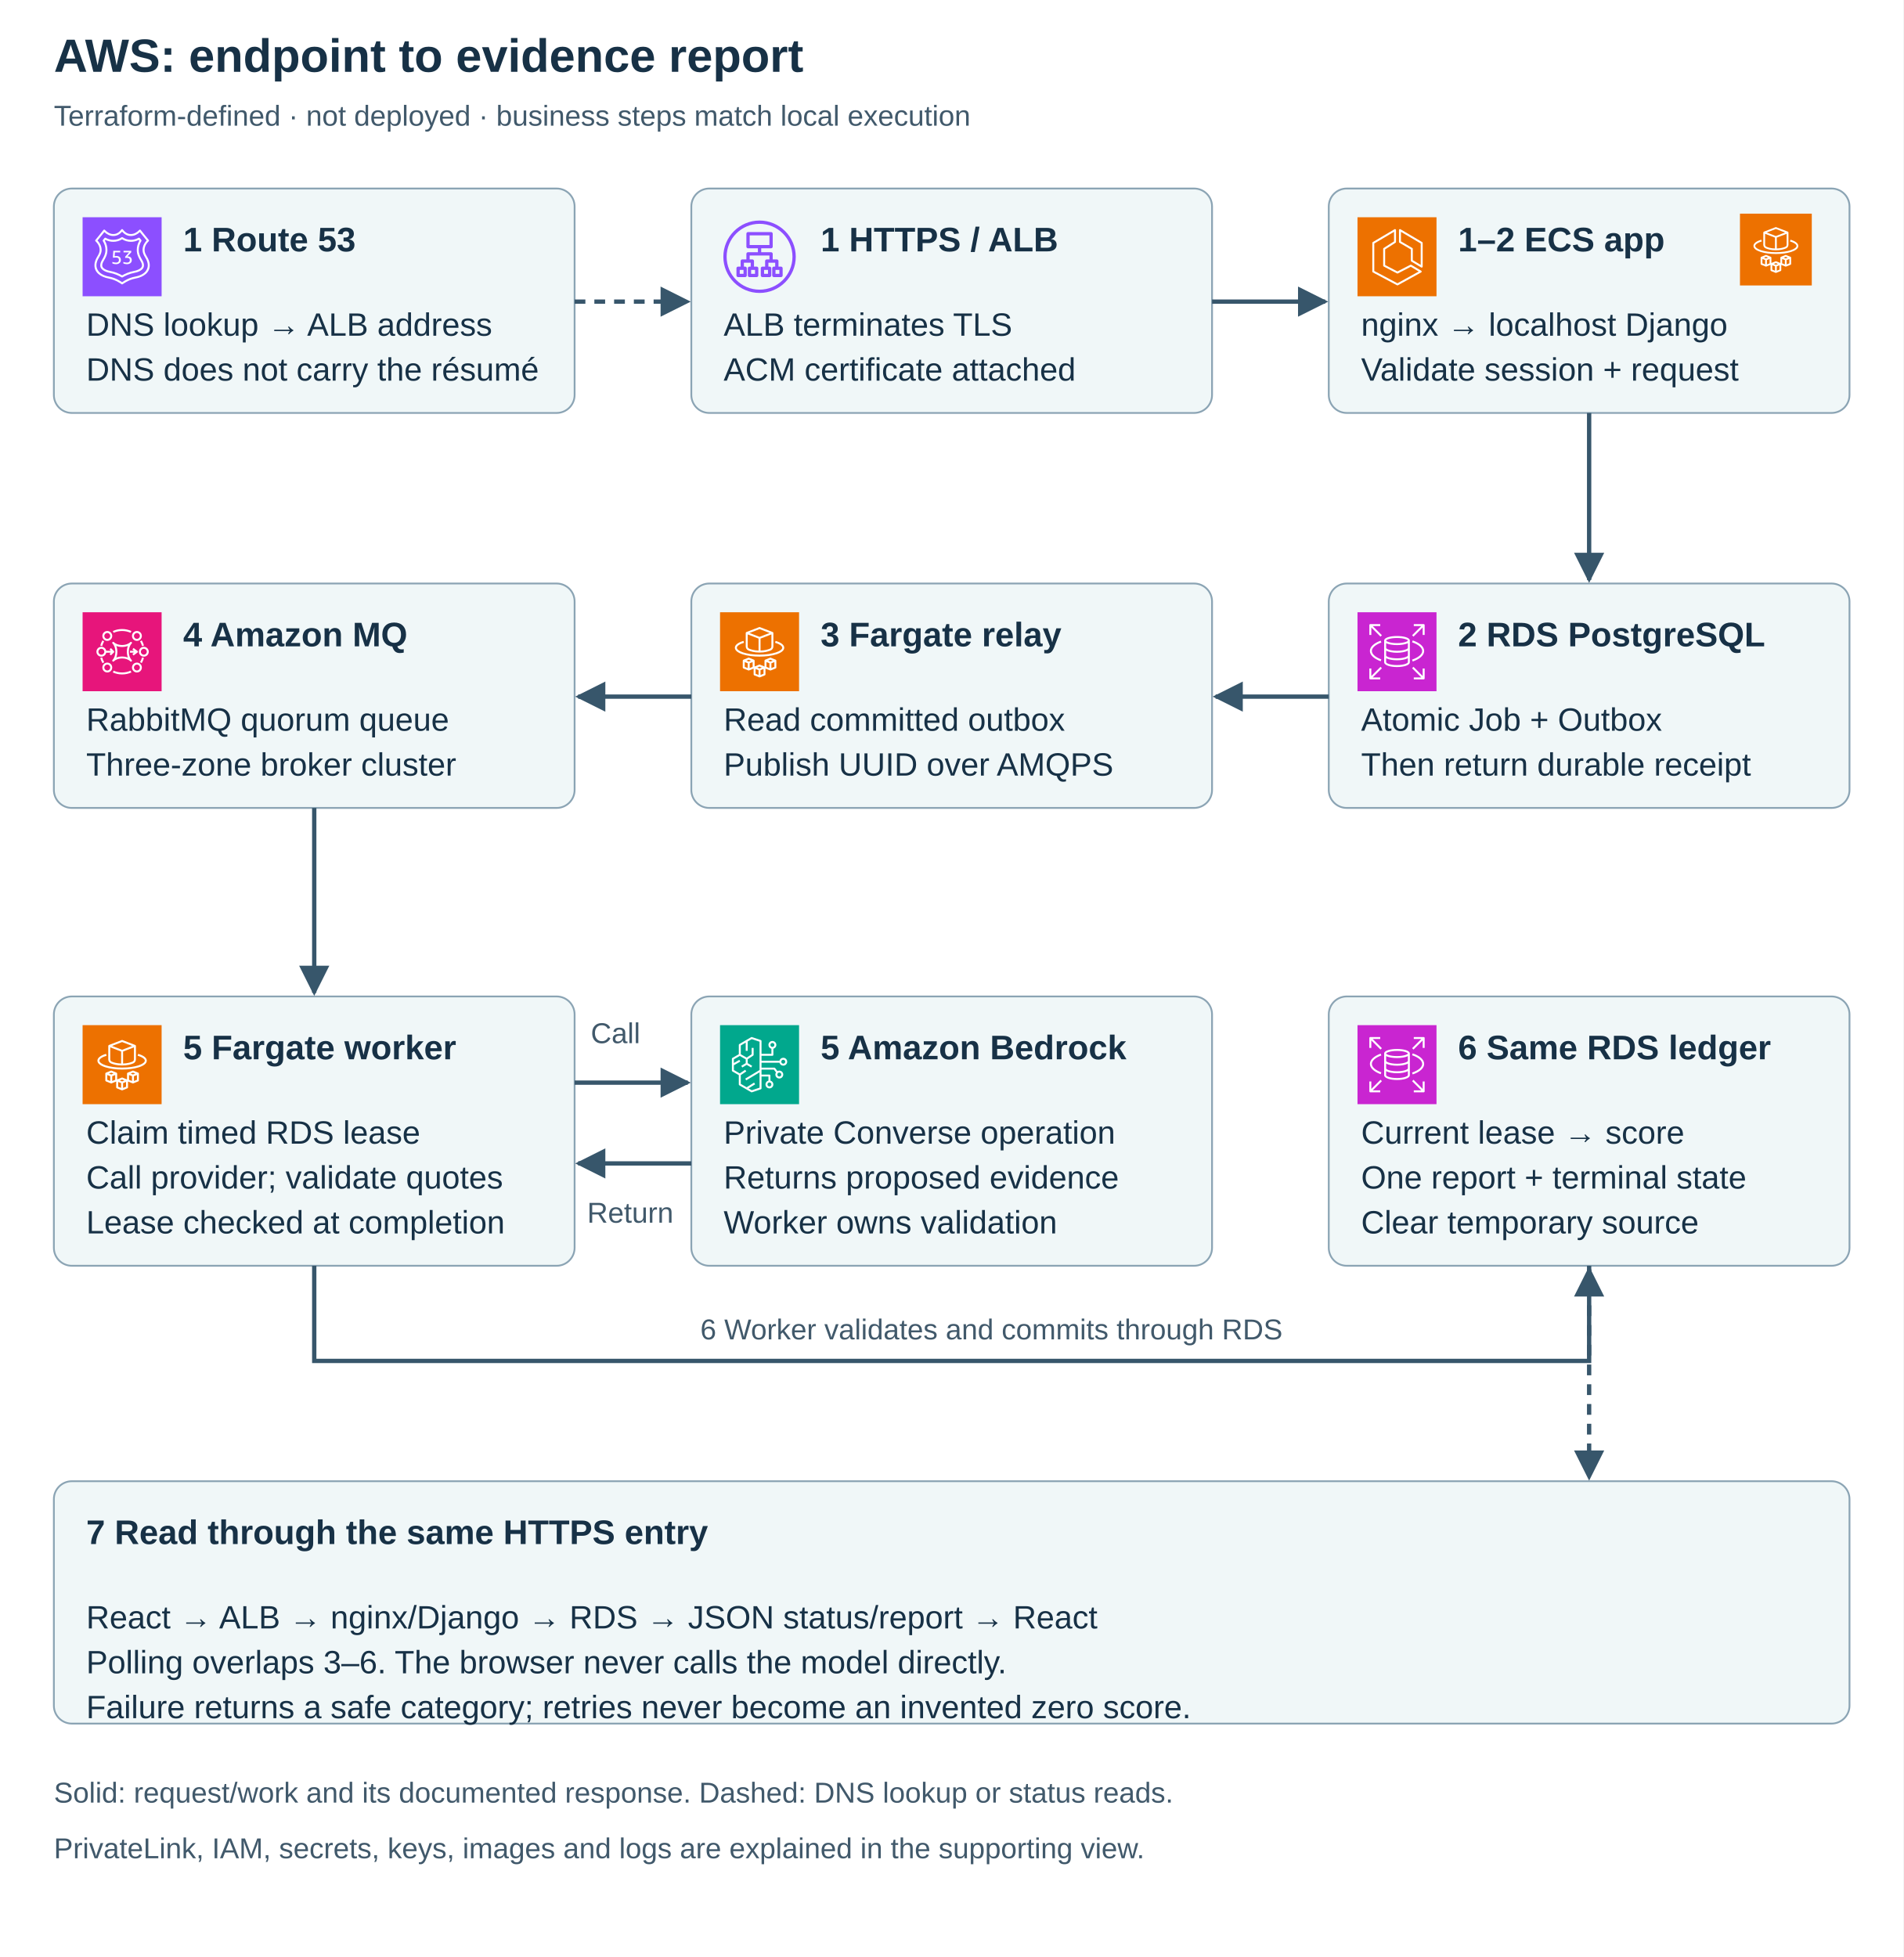
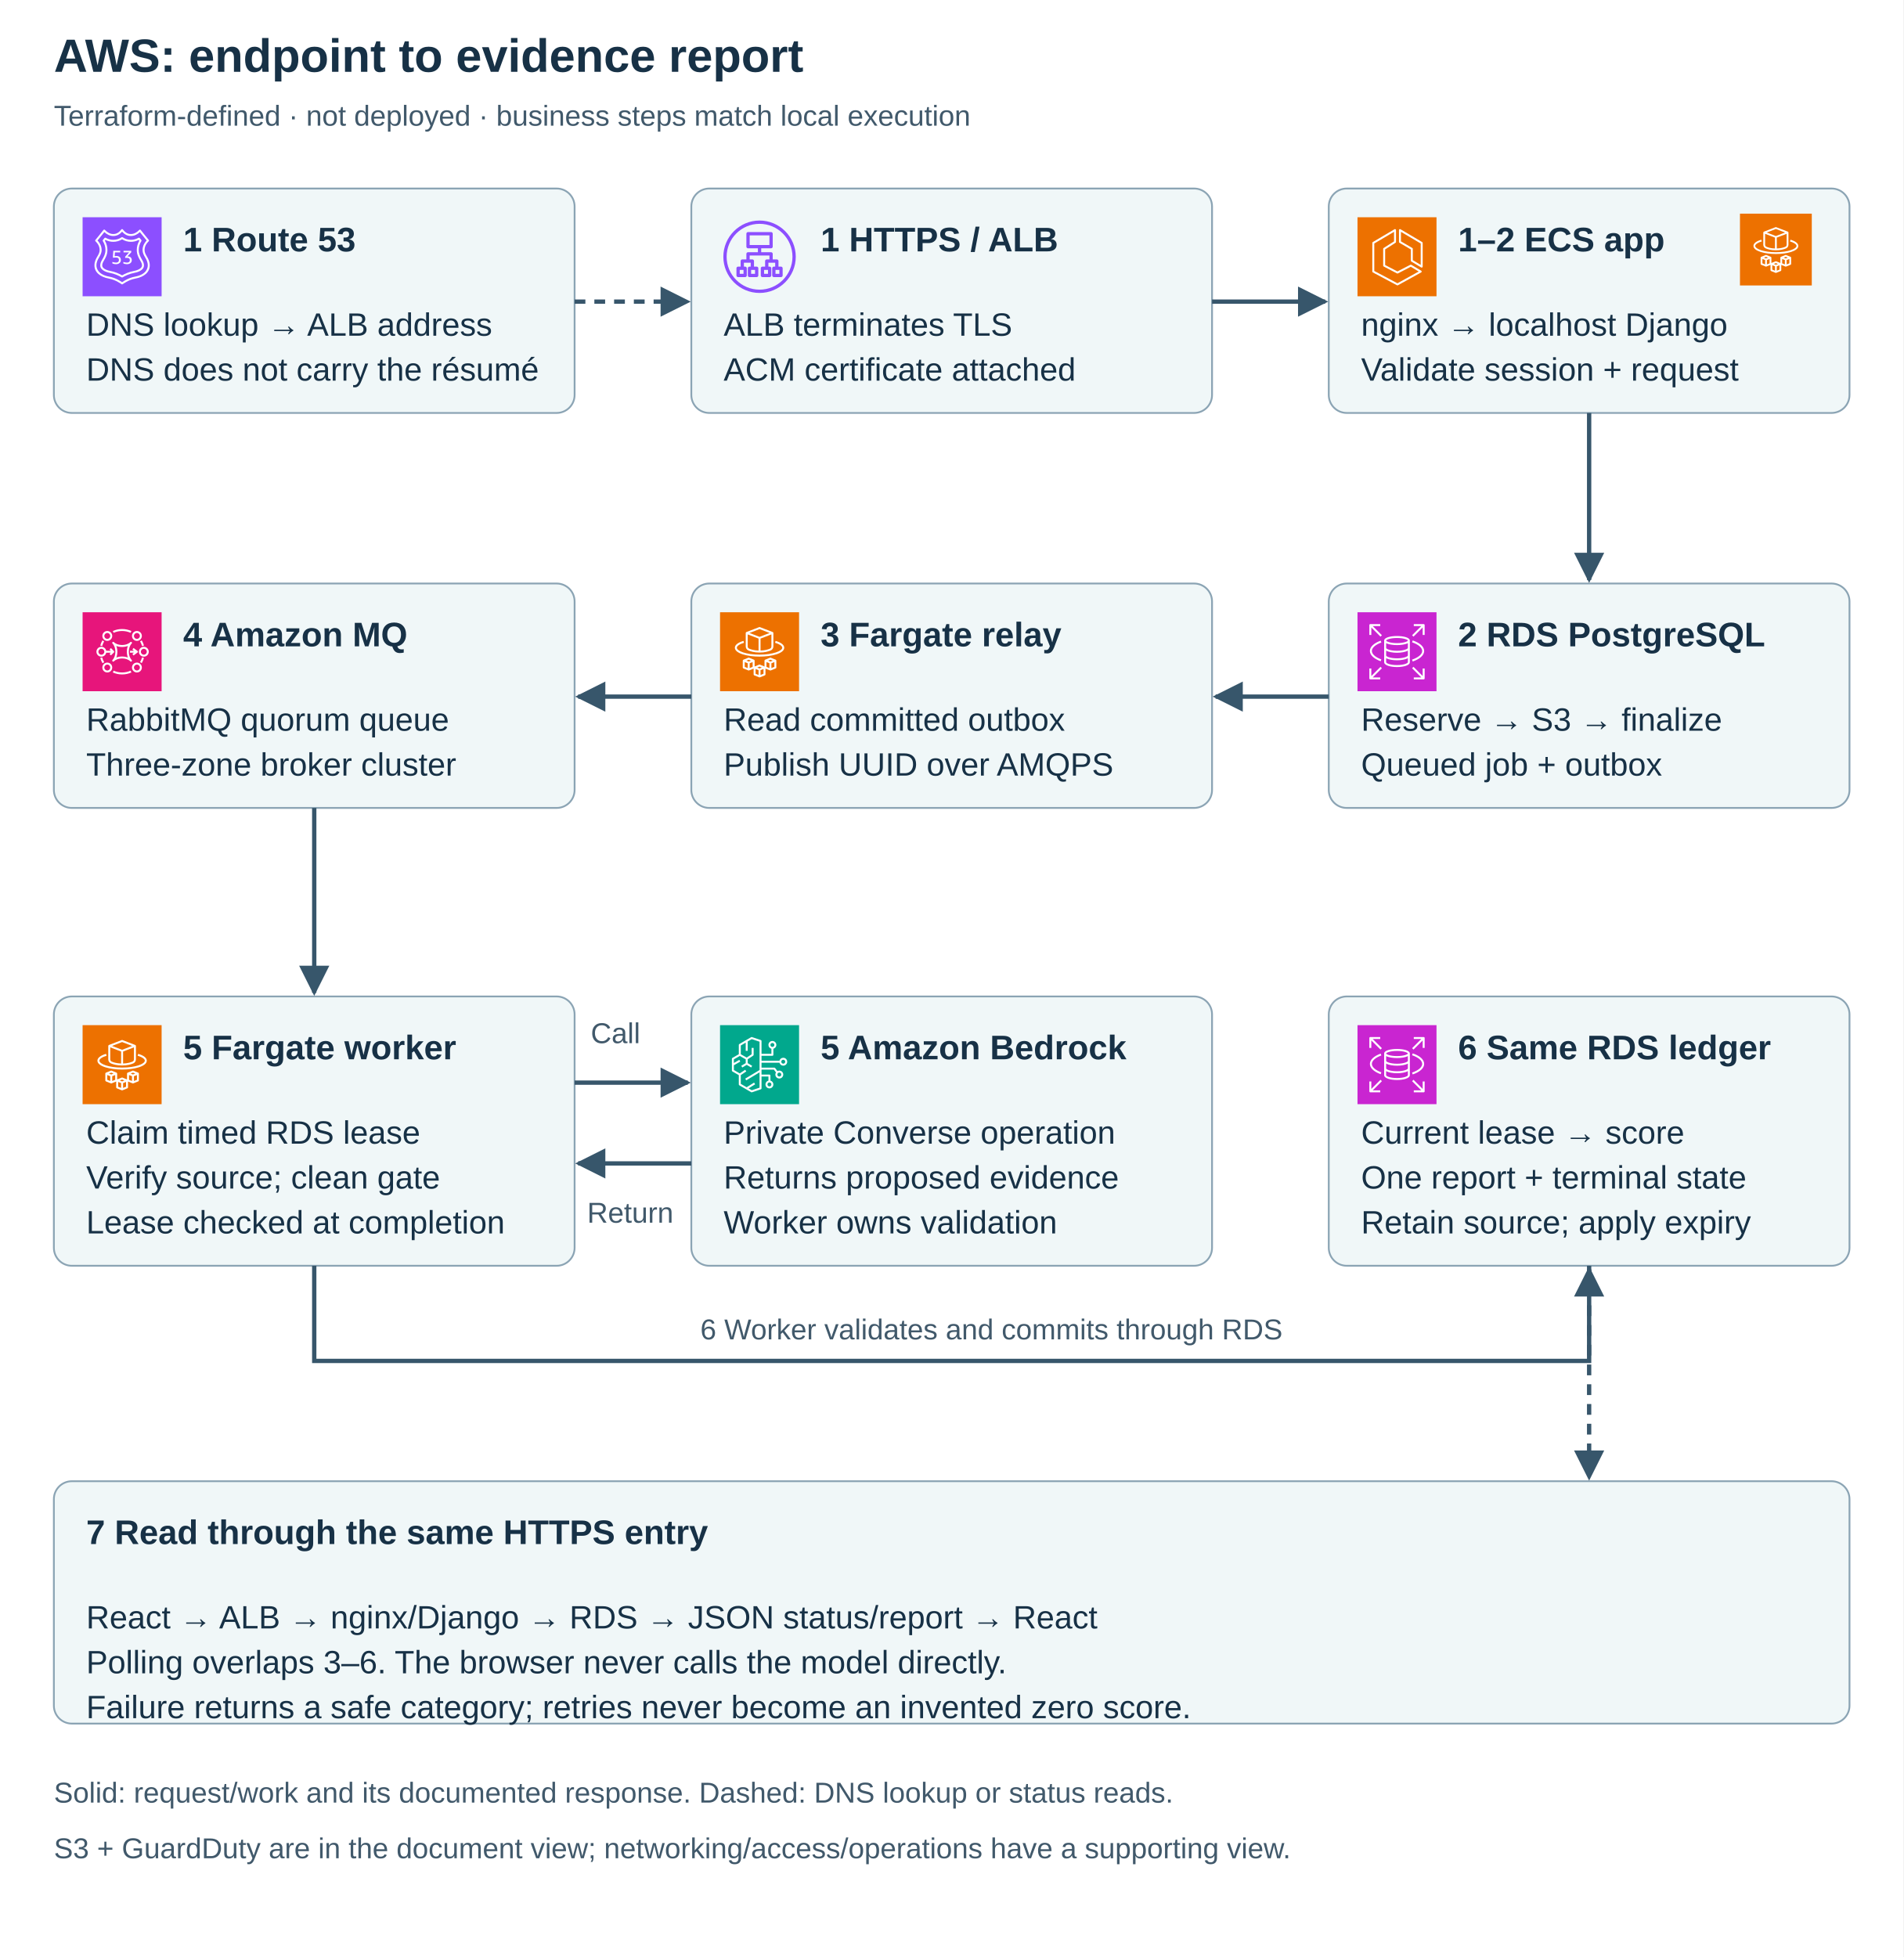
<svg xmlns="http://www.w3.org/2000/svg" width="1060" height="1090" viewBox="0 0 1060 1090" role="img" aria-labelledby="diagram-title diagram-description">
  <defs>
    <marker id="arrow" viewBox="0 0 10 10" refX="9" refY="5" markerWidth="7" markerHeight="7" orient="auto-start-reverse">
      <path d="M0 0L10 5L0 10Z" fill="#37566b" />
    </marker>
  </defs>
  <rect width="1060" height="1090" fill="#fff" />
  <style>text{font-family:Arial,Helvetica,sans-serif;fill:#173146}.title{font-size:26px;font-weight:700}.label{font-size:19px;font-weight:700}.body{font-size:18px}.small{font-size:16px;fill:#41596b}.path{fill:none;stroke:#37566b;stroke-width:2.4;marker-end:url(#arrow)}.dashed{stroke-dasharray:6 5}</style>
  <text x="30" y="40" class="title">AWS: endpoint to evidence report</text>
  <text x="30" y="70" class="small">Terraform-defined · not deployed · business steps match local execution</text>
  <rect x="30" y="105" width="290" height="125" rx="10" fill="#f0f7f8" stroke="#8ba4b4" />
  <svg x="46" y="121" width="44" height="44" viewBox="0 0 80 80">
    <g id="i46_121_Icon-Architecture/64/Arch_Amazon-Route-53_64" stroke="none" stroke-width="1" fill="none" fill-rule="evenodd">
      <g id="i46_121_Icon-Architecture-BG/64/Networking-Content-Delivery" fill="#8C4FFF">
        <rect id="i46_121_Rectangle" x="0" y="0" width="80" height="80" />
      </g>
      <path d="M48.692,40.68 C49.431,41.363 49.801,42.278 49.801,43.428 C49.801,44.678 49.351,45.676 48.452,46.423 C47.552,47.17 46.343,47.543 44.826,47.543 C43.627,47.543 42.44,47.287 41.266,46.777 L41.266,45.245 C42.657,45.705 43.843,45.935 44.826,45.935 C45.796,45.935 46.542,45.717 47.065,45.284 C47.588,44.85 47.849,44.231 47.849,43.428 C47.849,41.883 46.874,41.111 44.921,41.111 C44.309,41.111 43.703,41.143 43.103,41.206 L43.103,39.943 L47.123,35.559 L41.458,35.559 L41.458,33.989 L49.247,33.989 L49.247,35.502 L45.304,39.675 C45.369,39.662 45.431,39.656 45.496,39.656 L45.687,39.656 C46.951,39.656 47.952,39.997 48.692,40.68 M37.574,40.345 C38.351,41.073 38.74,42.074 38.74,43.35 C38.74,44.601 38.288,45.612 37.381,46.385 C36.475,47.157 35.283,47.543 33.803,47.543 C32.503,47.543 31.284,47.287 30.148,46.777 L30.148,45.245 C31.564,45.705 32.776,45.935 33.784,45.935 C34.754,45.935 35.497,45.715 36.013,45.274 C36.53,44.834 36.789,44.2 36.789,43.37 C36.789,42.463 36.546,41.806 36.061,41.398 C35.576,40.99 34.785,40.785 33.688,40.785 C32.897,40.785 31.909,40.85 30.722,40.977 L30.722,39.713 L31.086,33.989 L38.071,33.989 L38.071,35.559 L32.693,35.559 L32.444,39.445 C33.146,39.318 33.777,39.254 34.338,39.254 C35.716,39.254 36.795,39.617 37.574,40.345 M51.957,54.378 C47.103,55.25 42.852,57.227 40,58.837 C37.147,57.227 32.896,55.25 28.043,54.378 C26.677,54.133 19.869,52.711 19.869,48.776 C19.869,46.952 20.522,45.742 21.776,43.583 C23.274,41 25.138,37.784 25.138,33.156 C25.138,29.847 24.271,26.675 22.559,23.715 C22.76,23.467 22.965,23.216 23.171,22.963 C25.707,24.23 28.347,24.872 31.031,24.872 C34.311,24.872 37.325,24.011 40,22.311 C42.674,24.011 45.688,24.872 48.968,24.872 C51.652,24.872 54.293,24.23 56.829,22.963 C57.034,23.216 57.239,23.467 57.44,23.715 C55.728,26.675 54.861,29.847 54.861,33.156 C54.861,37.784 56.725,41 58.226,43.587 C59.477,45.742 60.13,46.952 60.13,48.776 C60.13,52.711 53.322,54.133 51.957,54.378 M56.861,33.156 C56.861,29.997 57.752,26.97 59.507,24.158 C59.735,23.795 59.706,23.328 59.434,22.996 C58.926,22.373 58.393,21.718 57.867,21.067 C57.562,20.69 57.032,20.586 56.606,20.82 C54.143,22.181 51.574,22.872 48.968,22.872 C45.824,22.872 43.077,22.026 40.569,20.289 C40.227,20.052 39.772,20.052 39.43,20.289 C36.922,22.026 34.175,22.872 31.031,22.872 C28.425,22.872 25.856,22.181 23.393,20.82 C22.968,20.586 22.437,20.69 22.132,21.067 C21.606,21.718 21.073,22.373 20.565,22.996 C20.294,23.328 20.264,23.795 20.492,24.158 C22.248,26.97 23.138,29.997 23.138,33.156 C23.138,37.246 21.423,40.202 20.045,42.581 C18.695,44.904 17.869,46.447 17.869,48.776 C17.869,54.165 25.385,55.934 27.689,56.348 C32.549,57.221 36.793,59.281 39.497,60.854 C39.652,60.945 39.826,60.99 40,60.99 C40.173,60.99 40.347,60.945 40.503,60.854 C43.207,59.281 47.45,57.221 52.31,56.348 C54.614,55.934 62.13,54.165 62.13,48.776 C62.13,46.447 61.304,44.904 59.954,42.578 C58.576,40.202 56.861,37.246 56.861,33.156 M52.994,60.157 C46.863,61.259 41.723,64.557 40,65.764 C38.276,64.557 33.136,61.259 27.005,60.157 C14.937,57.989 14,50.897 14,48.776 C14,45.285 15.371,42.923 16.697,40.637 C17.961,38.46 19.268,36.207 19.268,33.156 C19.268,28.336 16.485,24.931 15.112,23.546 C16.556,21.789 20.204,17.342 22.003,15.024 C24.729,17.597 27.898,19 31.031,19 C34.509,19 37.385,17.585 40,14.564 C42.614,17.585 45.49,19 48.968,19 C52.101,19 55.27,17.597 57.997,15.024 C59.796,17.342 63.443,21.789 64.887,23.546 C63.514,24.931 60.731,28.336 60.731,33.156 C60.731,36.207 62.039,38.46 63.302,40.637 C64.629,42.923 66,45.285 66,48.776 C66,50.897 65.062,57.989 52.994,60.157 M65.032,39.634 C63.797,37.505 62.731,35.668 62.731,33.156 C62.731,27.868 66.847,24.447 66.887,24.415 C67.094,24.247 67.226,24.003 67.254,23.737 C67.28,23.471 67.2,23.206 67.03,23 C66.963,22.92 60.408,14.973 58.906,12.914 C58.73,12.673 58.457,12.523 58.159,12.505 C57.86,12.483 57.572,12.602 57.368,12.82 C54.848,15.515 51.866,16.999 48.968,16.999 C45.764,16.999 43.244,15.572 40.794,12.371 C40.415,11.876 39.585,11.876 39.206,12.371 C36.755,15.572 34.235,16.999 31.031,16.999 C28.133,16.999 25.151,15.515 22.631,12.82 C22.427,12.602 22.137,12.478 21.84,12.505 C21.543,12.523 21.269,12.673 21.093,12.914 C19.591,14.973 13.036,22.92 12.969,23 C12.8,23.206 12.72,23.471 12.747,23.736 C12.773,24.001 12.904,24.245 13.11,24.413 C13.152,24.447 17.268,27.868 17.268,33.156 C17.268,35.668 16.202,37.505 14.967,39.634 C13.576,42.031 12,44.747 12,48.776 C12,55.487 17.477,60.478 26.652,62.127 C33.559,63.368 39.334,67.749 39.391,67.794 C39.57,67.931 39.785,68 40,68 C40.214,68 40.429,67.931 40.609,67.793 C40.667,67.749 46.422,63.371 53.347,62.127 C62.522,60.478 68,55.487 68,48.776 C68,44.747 66.423,42.031 65.032,39.634" id="i46_121_Amazon-Route-53-Icon_64_Squid" fill="#FFFFFF" />
    </g>
  </svg>
  <text x="102" y="140" class="label">1  Route 53</text>
  <text x="48" y="187" class="body">DNS lookup → ALB address</text>
  <text x="48" y="212" class="body">DNS does not carry the résumé</text>
  <rect x="385" y="105" width="290" height="125" rx="10" fill="#f0f7f8" stroke="#8ba4b4" />
  <svg x="401" y="121" width="44" height="44" viewBox="0 0 48 48">
    <g id="i401_121_Icon-Resource/Networking-and-Content-Delivery/Res_Elastic-Load-Balancing_Application-Load-Balancer_48" stroke="none" stroke-width="1" fill="none" fill-rule="evenodd">
      <path d="M33.69,34.375 L36.035,34.375 L36.035,32 L33.69,32 L33.69,34.375 Z M26.751,34.375 L29.126,34.375 L29.126,32 L26.751,32 L26.751,34.375 Z M18.876,34.375 L21.251,34.375 L21.251,32 L18.876,32 L18.876,34.375 Z M11.966,34.375 L14.251,34.375 L14.251,32 L11.966,32 L11.966,34.375 Z M18.001,16.875 L30.001,16.875 L30.001,11 L18.001,11 L18.001,16.875 Z M37.035,30 L35.501,30 L35.501,26.625 C35.501,26.072 35.053,25.625 34.501,25.625 L32.001,25.625 L32.001,22.25 C32.001,21.697 31.553,21.25 31.001,21.25 L25.001,21.25 L25.001,18.875 L31.001,18.875 C31.553,18.875 32.001,18.428 32.001,17.875 L32.001,10 C32.001,9.447 31.553,9 31.001,9 L17.001,9 C16.448,9 16.001,9.447 16.001,10 L16.001,17.875 C16.001,18.428 16.448,18.875 17.001,18.875 L23.001,18.875 L23.001,21.25 L17.001,21.25 C16.448,21.25 16.001,21.697 16.001,22.25 L16.001,25.625 L13.501,25.625 C12.948,25.625 12.501,26.072 12.501,26.625 L12.501,30 L10.965,30 C10.413,30 9.965,30.447 9.965,31 L9.965,35.375 C9.965,35.928 10.413,36.375 10.965,36.375 L15.251,36.375 C15.803,36.375 16.251,35.928 16.251,35.375 L16.251,31 C16.251,30.447 15.803,30 15.251,30 L14.501,30 L14.501,27.625 L18.626,27.625 L18.626,30 L17.876,30 C17.323,30 16.876,30.447 16.876,31 L16.876,35.375 C16.876,35.928 17.323,36.375 17.876,36.375 L22.251,36.375 C22.803,36.375 23.251,35.928 23.251,35.375 L23.251,31 C23.251,30.447 22.803,30 22.251,30 L20.626,30 L20.626,26.625 C20.626,26.072 20.178,25.625 19.626,25.625 L18.001,25.625 L18.001,23.25 L30.001,23.25 L30.001,25.625 L28.376,25.625 C27.823,25.625 27.376,26.072 27.376,26.625 L27.376,30 L25.751,30 C25.198,30 24.751,30.447 24.751,31 L24.751,35.375 C24.751,35.928 25.198,36.375 25.751,36.375 L30.126,36.375 C30.678,36.375 31.126,35.928 31.126,35.375 L31.126,31 C31.126,30.447 30.678,30 30.126,30 L29.376,30 L29.376,27.625 L33.501,27.625 L33.501,30 L32.69,30 C32.137,30 31.69,30.447 31.69,31 L31.69,35.375 C31.69,35.928 32.137,36.375 32.69,36.375 L37.035,36.375 C37.587,36.375 38.035,35.928 38.035,35.375 L38.035,31 C38.035,30.447 37.587,30 37.035,30 L37.035,30 Z M24.001,44 C12.972,44 4,35.028 4,24 C4,12.972 12.972,4 24.001,4 C35.029,4 44.001,12.972 44.001,24 C44.001,35.028 35.029,44 24.001,44 L24.001,44 Z M24.001,2 C11.869,2 2,11.869 2,24 C2,36.131 11.869,46 24.001,46 C36.131,46 46.001,36.131 46.001,24 C46.001,11.869 36.131,2 24.001,2 L24.001,2 Z" id="i401_121_AWS-Elastic-Load-Balancing_-Application-Load-Balancer_Resource-Icon_light-bg" fill="#8C4FFF" />
    </g>
  </svg>
  <text x="457" y="140" class="label">1  HTTPS / ALB</text>
  <text x="403" y="187" class="body">ALB terminates TLS</text>
  <text x="403" y="212" class="body">ACM certificate attached</text>
  <rect x="740" y="105" width="290" height="125" rx="10" fill="#f0f7f8" stroke="#8ba4b4" />
  <svg x="756" y="121" width="44" height="44" viewBox="0 0 80 80">
    <g id="i756_121_Icon-Architecture/64/Arch_Amazon-Elastic-Container-Service_64" stroke="none" stroke-width="1" fill="none" fill-rule="evenodd">
      <g id="i756_121_Icon-Architecture-BG/64/Compute" fill="#ED7100">
        <rect id="i756_121_Rectangle" x="0" y="0" width="80" height="80" />
      </g>
      <path d="M64,48.234 L56,43.433 L56,32 C56,31.644 55.812,31.315 55.504,31.136 L44,24.426 L44,14.752 L64,26.571 L64,48.234 Z M65.509,25.139 L43.509,12.139 C43.199,11.956 42.818,11.954 42.504,12.131 C42.193,12.309 42,12.641 42,13 L42,25 C42,25.355 42.189,25.684 42.496,25.864 L54,32.574 L54,44 C54,44.351 54.185,44.677 54.486,44.857 L64.486,50.857 C64.644,50.952 64.822,51 65,51 C65.17,51 65.34,50.957 65.493,50.87 C65.807,50.693 66,50.36 66,50 L66,26 C66,25.646 65.814,25.319 65.509,25.139 L65.509,25.139 Z M40.445,66.863 L17,54.399 L17,26.571 L37,14.752 L37,24.451 L26.463,31.156 C26.175,31.34 26,31.658 26,32 L26,49 C26,49.373 26.208,49.715 26.538,49.887 L39.991,56.887 C40.28,57.037 40.624,57.038 40.912,56.888 L53.964,50.144 L61.996,54.964 L40.445,66.863 Z M64.515,54.142 L54.515,48.142 C54.217,47.964 53.849,47.952 53.541,48.112 L40.455,54.873 L28,48.393 L28,32.549 L38.537,25.844 C38.825,25.66 39,25.342 39,25 L39,13 C39,12.641 38.808,12.309 38.496,12.131 C38.184,11.954 37.802,11.956 37.491,12.139 L15.491,25.139 C15.187,25.319 15,25.646 15,26 L15,55 C15,55.369 15.204,55.709 15.53,55.883 L39.984,68.883 C40.131,68.961 40.292,69 40.453,69 C40.62,69 40.786,68.958 40.937,68.875 L64.484,55.875 C64.797,55.702 64.993,55.375 65,55.018 C65.006,54.66 64.821,54.326 64.515,54.142 L64.515,54.142 Z" id="i756_121_Amazon-Elastic-Container-Service_Icon_64_Squid" fill="#FFFFFF" />
    </g>
  </svg>
  <text x="812" y="140" class="label">1–2  ECS app</text>
  <text x="758" y="187" class="body">nginx → localhost Django</text>
  <text x="758" y="212" class="body">Validate session + request</text>
  <svg x="969" y="119" width="40" height="40" viewBox="0 0 80 80">
    <g id="i969_119_Icon-Architecture/64/Arch_AWS-Fargate_64" stroke="none" stroke-width="1" fill="none" fill-rule="evenodd">
      <g id="i969_119_Icon-Architecture-BG/64/Compute" fill="#ED7100">
        <rect id="i969_119_Rectangle" x="0" y="0" width="80" height="80" />
      </g>
      <path d="M52,56.523 L52,51.677 L55,50.477 L55,55.323 L52,56.523 Z M47,50.477 L50,51.677 L50,56.523 L47,55.323 L47,50.477 Z M41,63.523 L41,58.677 L44,57.477 L44,62.323 L41,63.523 Z M36,57.477 L39,58.677 L39,63.523 L36,62.323 L36,57.477 Z M30,56.523 L30,51.677 L33,50.477 L33,55.323 L30,56.523 Z M25,50.477 L28,51.677 L28,56.523 L25,55.323 L25,50.477 Z M29,48.077 L31.308,49 L29,49.923 L26.692,49 L29,48.077 Z M40,55.077 L42.308,56 L40,56.923 L37.692,56 L40,55.077 Z M51,48.077 L53.308,49 L51,49.923 L48.692,49 L51,48.077 Z M56.371,48.071 L51.371,46.071 C51.133,45.977 50.867,45.977 50.629,46.071 L45.629,48.071 C45.249,48.224 45,48.591 45,49 L45,54.923 L40.371,53.071 C40.133,52.977 39.867,52.977 39.629,53.071 L35,54.923 L35,49 C35,48.591 34.751,48.224 34.371,48.071 L29.371,46.071 C29.133,45.977 28.867,45.977 28.629,46.071 L23.629,48.071 C23.249,48.224 23,48.591 23,49 L23,56 C23,56.409 23.249,56.776 23.629,56.929 L28.629,58.929 C28.748,58.976 28.874,59 29,59 C29.126,59 29.252,58.976 29.371,58.929 L34,57.077 L34,63 C34,63.409 34.249,63.776 34.629,63.929 L39.629,65.929 C39.748,65.976 39.874,66 40,66 C40.126,66 40.252,65.976 40.371,65.929 L45.371,63.929 C45.751,63.776 46,63.409 46,63 L46,57.077 L50.629,58.929 C50.748,58.976 50.874,59 51,59 C51.126,59 51.252,58.976 51.371,58.929 L56.371,56.929 C56.751,56.776 57,56.409 57,56 L57,49 C57,48.591 56.751,48.224 56.371,48.071 L56.371,48.071 Z M65,35.938 C65,41.783 52.119,44.938 40,44.938 C27.881,44.938 15,41.783 15,35.938 C15,33.147 18.095,30.69 23.715,29.019 L24.285,30.936 C19.791,32.272 17,34.189 17,35.938 C17,39.249 26.445,42.938 40,42.938 C53.555,42.938 63,39.249 63,35.938 C63,34.189 60.209,32.272 55.715,30.936 L56.285,29.019 C61.905,30.69 65,33.147 65,35.938 L65,35.938 Z M40,17.071 L50.214,21 L40,24.929 L29.786,21 L40,17.071 Z M50.58,36.842 C48.694,37.686 45.528,38.669 41,38.801 L41,26.687 L52,22.457 L52,34.648 C52,35.599 51.444,36.46 50.58,36.842 L50.58,36.842 Z M28,34.648 L28,22.457 L39,26.687 L39,38.801 C34.472,38.669 31.306,37.686 29.416,36.84 C28.556,36.46 28,35.599 28,34.648 L28,34.648 Z M28.604,38.667 C30.805,39.652 34.569,40.827 40,40.827 C45.431,40.827 49.195,39.652 51.393,38.669 C52.977,37.968 54,36.39 54,34.648 L54,21 C54,20.586 53.745,20.215 53.359,20.066 L40.359,15.066 C40.127,14.978 39.873,14.978 39.641,15.066 L26.641,20.066 C26.255,20.215 26,20.586 26,21 L26,34.648 C26,36.39 27.023,37.968 28.604,38.667 L28.604,38.667 Z" id="i969_119_AWS-Fargate_Icon_64_Squid" fill="#FFFFFF" />
    </g>
  </svg>
  <path class="path dashed" d="M320 168H383" />
  <path class="path" d="M675 168H738" />
  <rect x="740" y="325" width="290" height="125" rx="10" fill="#f0f7f8" stroke="#8ba4b4" />
  <svg x="756" y="341" width="44" height="44" viewBox="0 0 80 80">
    <g id="i756_341_Icon-Architecture/64/Arch_Amazon-RDS_64" stroke="none" stroke-width="1" fill="none" fill-rule="evenodd">
      <g id="i756_341_Icon-Architecture-BG/64/Database" fill="#C925D1">
        <rect id="i756_341_Rectangle" x="0" y="0" width="80" height="80" />
      </g>
      <path d="M15.414,14 L24.707,23.293 L23.293,24.707 L14,15.414 L14,23 L12,23 L12,13 C12,12.448 12.447,12 13,12 L23,12 L23,14 L15.414,14 Z M68,13 L68,23 L66,23 L66,15.414 L56.707,24.707 L55.293,23.293 L64.586,14 L57,14 L57,12 L67,12 C67.553,12 68,12.448 68,13 L68,13 Z M66,57 L68,57 L68,67 C68,67.552 67.553,68 67,68 L57,68 L57,66 L64.586,66 L55.293,56.707 L56.707,55.293 L66,64.586 L66,57 Z M65.5,39.213 C65.5,35.894 61.668,32.615 55.25,30.442 L55.891,28.548 C63.268,31.045 67.5,34.932 67.5,39.213 C67.5,43.495 63.268,47.383 55.89,49.879 L55.249,47.984 C61.668,45.812 65.5,42.534 65.5,39.213 L65.5,39.213 Z M14.556,39.213 C14.556,42.393 18.143,45.585 24.152,47.753 L23.473,49.634 C16.535,47.131 12.556,43.333 12.556,39.213 C12.556,35.094 16.535,31.296 23.473,28.792 L24.152,30.673 C18.143,32.842 14.556,36.034 14.556,39.213 L14.556,39.213 Z M24.707,56.707 L15.414,66 L23,66 L23,68 L13,68 C12.447,68 12,67.552 12,67 L12,57 L14,57 L14,64.586 L23.293,55.293 L24.707,56.707 Z M40,31.286 C32.854,31.286 29,29.44 29,28.686 C29,27.931 32.854,26.086 40,26.086 C47.145,26.086 51,27.931 51,28.686 C51,29.44 47.145,31.286 40,31.286 L40,31.286 Z M40.029,39.031 C33.187,39.031 29,37.162 29,36.145 L29,31.284 C31.463,32.643 35.832,33.286 40,33.286 C44.168,33.286 48.537,32.643 51,31.284 L51,36.145 C51,37.163 46.835,39.031 40.029,39.031 L40.029,39.031 Z M40.029,46.667 C33.187,46.667 29,44.798 29,43.781 L29,38.862 C31.431,40.291 35.742,41.031 40.029,41.031 C44.292,41.031 48.578,40.292 51,38.867 L51,43.781 C51,44.799 46.835,46.667 40.029,46.667 L40.029,46.667 Z M40,53.518 C32.883,53.518 29,51.605 29,50.622 L29,46.498 C31.431,47.927 35.742,48.667 40.029,48.667 C44.292,48.667 48.578,47.929 51,46.503 L51,50.622 C51,51.605 47.117,53.518 40,53.518 L40,53.518 Z M40,24.086 C33.739,24.086 27,25.525 27,28.686 L27,50.622 C27,53.836 33.54,55.518 40,55.518 C46.46,55.518 53,53.836 53,50.622 L53,28.686 C53,25.525 46.261,24.086 40,24.086 L40,24.086 Z" id="i756_341_Amazon-RDS_Icon_64_Squid" fill="#FFFFFF" />
    </g>
  </svg>
  <text x="812" y="360" class="label">2  RDS PostgreSQL</text>
-   <text x="758" y="407" class="body">Atomic Job + Outbox</text>
-   <text x="758" y="432" class="body">Then return durable receipt</text>
+   <text x="758" y="407" class="body">Reserve → S3 → finalize</text>
+   <text x="758" y="432" class="body">Queued job + outbox</text>
  <rect x="385" y="325" width="290" height="125" rx="10" fill="#f0f7f8" stroke="#8ba4b4" />
  <svg x="401" y="341" width="44" height="44" viewBox="0 0 80 80">
    <g id="i401_341_Icon-Architecture/64/Arch_AWS-Fargate_64" stroke="none" stroke-width="1" fill="none" fill-rule="evenodd">
      <g id="i401_341_Icon-Architecture-BG/64/Compute" fill="#ED7100">
        <rect id="i401_341_Rectangle" x="0" y="0" width="80" height="80" />
      </g>
      <path d="M52,56.523 L52,51.677 L55,50.477 L55,55.323 L52,56.523 Z M47,50.477 L50,51.677 L50,56.523 L47,55.323 L47,50.477 Z M41,63.523 L41,58.677 L44,57.477 L44,62.323 L41,63.523 Z M36,57.477 L39,58.677 L39,63.523 L36,62.323 L36,57.477 Z M30,56.523 L30,51.677 L33,50.477 L33,55.323 L30,56.523 Z M25,50.477 L28,51.677 L28,56.523 L25,55.323 L25,50.477 Z M29,48.077 L31.308,49 L29,49.923 L26.692,49 L29,48.077 Z M40,55.077 L42.308,56 L40,56.923 L37.692,56 L40,55.077 Z M51,48.077 L53.308,49 L51,49.923 L48.692,49 L51,48.077 Z M56.371,48.071 L51.371,46.071 C51.133,45.977 50.867,45.977 50.629,46.071 L45.629,48.071 C45.249,48.224 45,48.591 45,49 L45,54.923 L40.371,53.071 C40.133,52.977 39.867,52.977 39.629,53.071 L35,54.923 L35,49 C35,48.591 34.751,48.224 34.371,48.071 L29.371,46.071 C29.133,45.977 28.867,45.977 28.629,46.071 L23.629,48.071 C23.249,48.224 23,48.591 23,49 L23,56 C23,56.409 23.249,56.776 23.629,56.929 L28.629,58.929 C28.748,58.976 28.874,59 29,59 C29.126,59 29.252,58.976 29.371,58.929 L34,57.077 L34,63 C34,63.409 34.249,63.776 34.629,63.929 L39.629,65.929 C39.748,65.976 39.874,66 40,66 C40.126,66 40.252,65.976 40.371,65.929 L45.371,63.929 C45.751,63.776 46,63.409 46,63 L46,57.077 L50.629,58.929 C50.748,58.976 50.874,59 51,59 C51.126,59 51.252,58.976 51.371,58.929 L56.371,56.929 C56.751,56.776 57,56.409 57,56 L57,49 C57,48.591 56.751,48.224 56.371,48.071 L56.371,48.071 Z M65,35.938 C65,41.783 52.119,44.938 40,44.938 C27.881,44.938 15,41.783 15,35.938 C15,33.147 18.095,30.69 23.715,29.019 L24.285,30.936 C19.791,32.272 17,34.189 17,35.938 C17,39.249 26.445,42.938 40,42.938 C53.555,42.938 63,39.249 63,35.938 C63,34.189 60.209,32.272 55.715,30.936 L56.285,29.019 C61.905,30.69 65,33.147 65,35.938 L65,35.938 Z M40,17.071 L50.214,21 L40,24.929 L29.786,21 L40,17.071 Z M50.58,36.842 C48.694,37.686 45.528,38.669 41,38.801 L41,26.687 L52,22.457 L52,34.648 C52,35.599 51.444,36.46 50.58,36.842 L50.58,36.842 Z M28,34.648 L28,22.457 L39,26.687 L39,38.801 C34.472,38.669 31.306,37.686 29.416,36.84 C28.556,36.46 28,35.599 28,34.648 L28,34.648 Z M28.604,38.667 C30.805,39.652 34.569,40.827 40,40.827 C45.431,40.827 49.195,39.652 51.393,38.669 C52.977,37.968 54,36.39 54,34.648 L54,21 C54,20.586 53.745,20.215 53.359,20.066 L40.359,15.066 C40.127,14.978 39.873,14.978 39.641,15.066 L26.641,20.066 C26.255,20.215 26,20.586 26,21 L26,34.648 C26,36.39 27.023,37.968 28.604,38.667 L28.604,38.667 Z" id="i401_341_AWS-Fargate_Icon_64_Squid" fill="#FFFFFF" />
    </g>
  </svg>
  <text x="457" y="360" class="label">3  Fargate relay</text>
  <text x="403" y="407" class="body">Read committed outbox</text>
  <text x="403" y="432" class="body">Publish UUID over AMQPS</text>
  <rect x="30" y="325" width="290" height="125" rx="10" fill="#f0f7f8" stroke="#8ba4b4" />
  <svg x="46" y="341" width="44" height="44" viewBox="0 0 80 80">
    <g id="i46_341_Icon-Architecture/64/Arch_Amazon-MQ_64" stroke="none" stroke-width="1" fill="none" fill-rule="evenodd">
      <g id="i46_341_Icon-Architecture-BG/64/Application-Integration" fill="#E7157B">
        <rect id="i46_341_Rectangle" x="0" y="0" width="80" height="80" />
      </g>
      <path d="M20.137,51.603 C19.158,49.93 18.394,48.136 17.866,46.273 L19.79,45.728 C20.272,47.429 20.969,49.065 21.864,50.593 L20.137,51.603 Z M19.79,34.273 L17.866,33.728 C18.383,31.903 19.127,30.144 20.078,28.499 L21.809,29.501 C20.941,31.001 20.262,32.607 19.79,34.273 L19.79,34.273 Z M31.409,20.832 L30.591,19.008 C33.557,17.676 36.723,17 40,17 C43.278,17 46.444,17.676 49.409,19.008 L48.591,20.832 C45.884,19.617 42.993,19 40,19 C37.007,19 34.116,19.617 31.409,20.832 L31.409,20.832 Z M59.922,28.499 C60.873,30.144 61.617,31.903 62.134,33.728 L60.21,34.273 C59.739,32.607 59.06,31.001 58.192,29.501 L59.922,28.499 Z M60.21,45.728 L62.134,46.273 C61.617,48.098 60.873,49.857 59.922,51.501 L58.192,50.499 C59.06,48.999 59.739,47.394 60.21,45.728 L60.21,45.728 Z M48.591,59.169 L49.409,60.993 C46.444,62.325 43.278,63 40,63 C36.723,63 33.557,62.325 30.591,60.993 L31.409,59.169 C34.116,60.384 37.007,61 40,61 C42.993,61 45.884,60.384 48.591,59.169 L48.591,59.169 Z M25,59 C23.346,59 22,57.655 22,56 C22,54.346 23.346,53 25,53 C26.655,53 28,54.346 28,56 C28,57.655 26.655,59 25,59 L25,59 Z M25,51 C22.243,51 20,53.244 20,56 C20,58.757 22.243,61 25,61 C27.757,61 30,58.757 30,56 C30,53.244 27.757,51 25,51 L25,51 Z M55,59 C53.346,59 52,57.655 52,56 C52,54.346 53.346,53 55,53 C56.655,53 58,54.346 58,56 C58,57.655 56.655,59 55,59 L55,59 Z M55,51 C52.243,51 50,53.244 50,56 C50,58.757 52.243,61 55,61 C57.757,61 60,58.757 60,56 C60,53.244 57.757,51 55,51 L55,51 Z M16,40 C16,38.346 17.346,37 19,37 C20.655,37 22,38.346 22,40 C22,41.655 20.655,43 19,43 C17.346,43 16,41.655 16,40 L16,40 Z M23.899,41 L28.594,41 L27.295,42.291 L28.705,43.709 L31.705,40.727 C31.894,40.54 31.999,40.286 32,40.02 C32.001,39.755 31.897,39.5 31.709,39.312 L28.709,36.295 L27.291,37.706 L28.578,39 L23.899,39 C23.435,36.721 21.414,35 19,35 C16.243,35 14,37.244 14,40 C14,42.757 16.243,45 19,45 C21.414,45 23.435,43.28 23.899,41 L23.899,41 Z M62,43 C60.346,43 59,41.655 59,40 C59,38.346 60.346,37 62,37 C63.655,37 65,38.346 65,40 C65,41.655 63.655,43 62,43 L62,43 Z M62,35 C59.243,35 57,37.244 57,40 C57,42.757 59.243,45 62,45 C64.757,45 67,42.757 67,40 C67,37.244 64.757,35 62,35 L62,35 Z M25,21 C26.655,21 28,22.346 28,24 C28,25.655 26.655,27 25,27 C23.346,27 22,25.655 22,24 C22,22.346 23.346,21 25,21 L25,21 Z M25,29 C27.757,29 30,26.757 30,24 C30,21.244 27.757,19 25,19 C22.243,19 20,21.244 20,24 C20,26.757 22.243,29 25,29 L25,29 Z M55,21 C56.655,21 58,22.346 58,24 C58,25.655 56.655,27 55,27 C53.346,27 52,25.655 52,24 C52,22.346 53.346,21 55,21 L55,21 Z M55,29 C57.757,29 60,26.757 60,24 C60,21.244 57.757,19 55,19 C52.243,19 50,21.244 50,24 C50,26.757 52.243,29 55,29 L55,29 Z M50.4,42.201 L51.999,41 L48,41 L48,39 L52,39 L50.401,37.801 L51.6,36.2 L55.6,39.199 C55.852,39.388 56,39.684 56,39.999 C56,40.313 55.852,40.61 55.601,40.799 L51.601,43.8 L50.4,42.201 Z M45.855,45.868 C44.056,45.172 42.028,44.824 40,44.824 C37.973,44.824 35.945,45.172 34.146,45.868 C34.827,44.125 35.193,42.123 35.193,40 C35.193,37.878 34.827,35.876 34.146,34.133 C37.743,35.525 42.257,35.525 45.855,34.133 C45.173,35.876 44.808,37.878 44.808,40 C44.808,42.123 45.173,44.125 45.855,45.868 L45.855,45.868 Z M49.707,48.293 C47.892,46.478 46.808,43.378 46.808,40 C46.808,36.623 47.892,33.523 49.707,31.707 C49.903,31.512 50,31.256 50,31 C50,30.745 49.903,30.489 49.707,30.293 C49.317,29.903 48.684,29.903 48.293,30.293 C44.418,34.168 35.582,34.168 31.707,30.293 C31.317,29.903 30.684,29.903 30.293,30.293 C30.098,30.489 30,30.745 30,31 C30,31.256 30.098,31.512 30.293,31.707 C32.109,33.523 33.193,36.623 33.193,40 C33.193,43.378 32.109,46.478 30.293,48.293 C30.098,48.489 30,48.745 30,49 C30,49.256 30.098,49.512 30.293,49.707 C30.684,50.098 31.317,50.098 31.707,49.707 C35.582,45.832 44.418,45.832 48.293,49.707 C48.489,49.903 48.744,50 49,50 C49.256,50 49.512,49.903 49.707,49.707 C49.903,49.512 50,49.256 50,49 C50,48.745 49.903,48.489 49.707,48.293 L49.707,48.293 Z" id="i46_341_Amazon-MQ-Icon_64_Squid" fill="#FFFFFF" />
    </g>
  </svg>
  <text x="102" y="360" class="label">4  Amazon MQ</text>
  <text x="48" y="407" class="body">RabbitMQ quorum queue</text>
  <text x="48" y="432" class="body">Three-zone broker cluster</text>
  <path class="path" d="M885 230V323" />
  <path class="path" d="M740 388H677" />
  <path class="path" d="M385 388H322" />
  <rect x="30" y="555" width="290" height="150" rx="10" fill="#f0f7f8" stroke="#8ba4b4" />
  <svg x="46" y="571" width="44" height="44" viewBox="0 0 80 80">
    <g id="i46_571_Icon-Architecture/64/Arch_AWS-Fargate_64" stroke="none" stroke-width="1" fill="none" fill-rule="evenodd">
      <g id="i46_571_Icon-Architecture-BG/64/Compute" fill="#ED7100">
        <rect id="i46_571_Rectangle" x="0" y="0" width="80" height="80" />
      </g>
      <path d="M52,56.523 L52,51.677 L55,50.477 L55,55.323 L52,56.523 Z M47,50.477 L50,51.677 L50,56.523 L47,55.323 L47,50.477 Z M41,63.523 L41,58.677 L44,57.477 L44,62.323 L41,63.523 Z M36,57.477 L39,58.677 L39,63.523 L36,62.323 L36,57.477 Z M30,56.523 L30,51.677 L33,50.477 L33,55.323 L30,56.523 Z M25,50.477 L28,51.677 L28,56.523 L25,55.323 L25,50.477 Z M29,48.077 L31.308,49 L29,49.923 L26.692,49 L29,48.077 Z M40,55.077 L42.308,56 L40,56.923 L37.692,56 L40,55.077 Z M51,48.077 L53.308,49 L51,49.923 L48.692,49 L51,48.077 Z M56.371,48.071 L51.371,46.071 C51.133,45.977 50.867,45.977 50.629,46.071 L45.629,48.071 C45.249,48.224 45,48.591 45,49 L45,54.923 L40.371,53.071 C40.133,52.977 39.867,52.977 39.629,53.071 L35,54.923 L35,49 C35,48.591 34.751,48.224 34.371,48.071 L29.371,46.071 C29.133,45.977 28.867,45.977 28.629,46.071 L23.629,48.071 C23.249,48.224 23,48.591 23,49 L23,56 C23,56.409 23.249,56.776 23.629,56.929 L28.629,58.929 C28.748,58.976 28.874,59 29,59 C29.126,59 29.252,58.976 29.371,58.929 L34,57.077 L34,63 C34,63.409 34.249,63.776 34.629,63.929 L39.629,65.929 C39.748,65.976 39.874,66 40,66 C40.126,66 40.252,65.976 40.371,65.929 L45.371,63.929 C45.751,63.776 46,63.409 46,63 L46,57.077 L50.629,58.929 C50.748,58.976 50.874,59 51,59 C51.126,59 51.252,58.976 51.371,58.929 L56.371,56.929 C56.751,56.776 57,56.409 57,56 L57,49 C57,48.591 56.751,48.224 56.371,48.071 L56.371,48.071 Z M65,35.938 C65,41.783 52.119,44.938 40,44.938 C27.881,44.938 15,41.783 15,35.938 C15,33.147 18.095,30.69 23.715,29.019 L24.285,30.936 C19.791,32.272 17,34.189 17,35.938 C17,39.249 26.445,42.938 40,42.938 C53.555,42.938 63,39.249 63,35.938 C63,34.189 60.209,32.272 55.715,30.936 L56.285,29.019 C61.905,30.69 65,33.147 65,35.938 L65,35.938 Z M40,17.071 L50.214,21 L40,24.929 L29.786,21 L40,17.071 Z M50.58,36.842 C48.694,37.686 45.528,38.669 41,38.801 L41,26.687 L52,22.457 L52,34.648 C52,35.599 51.444,36.46 50.58,36.842 L50.58,36.842 Z M28,34.648 L28,22.457 L39,26.687 L39,38.801 C34.472,38.669 31.306,37.686 29.416,36.84 C28.556,36.46 28,35.599 28,34.648 L28,34.648 Z M28.604,38.667 C30.805,39.652 34.569,40.827 40,40.827 C45.431,40.827 49.195,39.652 51.393,38.669 C52.977,37.968 54,36.39 54,34.648 L54,21 C54,20.586 53.745,20.215 53.359,20.066 L40.359,15.066 C40.127,14.978 39.873,14.978 39.641,15.066 L26.641,20.066 C26.255,20.215 26,20.586 26,21 L26,34.648 C26,36.39 27.023,37.968 28.604,38.667 L28.604,38.667 Z" id="i46_571_AWS-Fargate_Icon_64_Squid" fill="#FFFFFF" />
    </g>
  </svg>
  <text x="102" y="590" class="label">5  Fargate worker</text>
  <text x="48" y="637" class="body">Claim timed RDS lease</text>
-   <text x="48" y="662" class="body">Call provider; validate quotes</text>
+   <text x="48" y="662" class="body">Verify source; clean gate</text>
  <text x="48" y="687" class="body">Lease checked at completion</text>
  <rect x="385" y="555" width="290" height="150" rx="10" fill="#f0f7f8" stroke="#8ba4b4" />
  <svg x="401" y="571" width="44" height="44" viewBox="0 0 80 80">
    <g id="i401_571_Icon-Architecture/64/Arch_Amazon-Bedrock_64" stroke="none" stroke-width="1" fill="none" fill-rule="evenodd">
      <g id="i401_571_Icon-Architecture-BG/64/Machine-Learning" fill="#01A88D">
        <rect id="i401_571_Rectangle" x="0" y="0" width="80" height="80" />
      </g>
      <g id="i401_571_Icon-Service/64/Amazon-Bedrock_64" transform="translate(12, 12)" fill="#FFFFFF">
        <path d="M52,27 C50.897,27 50,26.103 50,25 C50,23.897 50.897,23 52,23 C53.103,23 54,23.897 54,25 C54,26.103 53.103,27 52,27 L52,27 Z M20.113,53.908 L16.865,52.014 L23.53,47.848 L22.47,46.152 L14.913,50.875 L9,47.426 L9,38.535 L14.555,34.832 L13.445,33.168 L7.959,36.825 L2,33.42 L2,28.58 L8.496,24.868 L7.504,23.132 L2,26.277 L2,22.58 L8,19.152 L14,22.58 L14,26.434 L9.485,29.143 L10.515,30.857 L15,28.166 L19.485,30.857 L20.515,29.143 L16,26.434 L16,22.535 L21.555,18.832 C21.833,18.646 22,18.334 22,18 L22,11 L20,11 L20,17.465 L14.959,20.825 L9,17.42 L9,8.574 L14,5.658 L14,14 L16,14 L16,4.491 L20.113,2.092 L28,4.721 L28,33.434 L13.485,42.143 L14.515,43.857 L28,35.766 L28,51.279 L20.113,53.908 Z M50,38 C50,39.103 49.103,40 48,40 C46.897,40 46,39.103 46,38 C46,36.897 46.897,36 48,36 C49.103,36 50,36.897 50,38 L50,38 Z M40,48 C40,49.103 39.103,50 38,50 C36.897,50 36,49.103 36,48 C36,46.897 36.897,46 38,46 C39.103,46 40,46.897 40,48 L40,48 Z M39,8 C39,6.897 39.897,6 41,6 C42.103,6 43,6.897 43,8 C43,9.103 42.103,10 41,10 C39.897,10 39,9.103 39,8 L39,8 Z M52,21 C50.141,21 48.589,22.28 48.142,24 L30,24 L30,19 L41,19 C41.553,19 42,18.552 42,18 L42,11.858 C43.72,11.411 45,9.858 45,8 C45,5.794 43.206,4 41,4 C38.794,4 37,5.794 37,8 C37,9.858 38.28,11.411 40,11.858 L40,17 L30,17 L30,4 C30,3.569 29.725,3.188 29.316,3.051 L20.316,0.051 C20.042,-0.039 19.744,-0.009 19.496,0.136 L7.496,7.136 C7.188,7.315 7,7.645 7,8 L7,17.42 L0.504,21.132 C0.192,21.31 0,21.641 0,22 L0,34 C0,34.359 0.192,34.69 0.504,34.868 L7,38.58 L7,48 C7,48.355 7.188,48.685 7.496,48.864 L19.496,55.864 C19.65,55.954 19.825,56 20,56 C20.106,56 20.213,55.983 20.316,55.949 L29.316,52.949 C29.725,52.812 30,52.431 30,52 L30,40 L37,40 L37,44.142 C35.28,44.589 34,46.142 34,48 C34,50.206 35.794,52 38,52 C40.206,52 42,50.206 42,48 C42,46.142 40.72,44.589 39,44.142 L39,39 C39,38.448 38.553,38 38,38 L30,38 L30,33 L42.5,33 L44.638,35.85 C44.239,36.472 44,37.207 44,38 C44,40.206 45.794,42 48,42 C50.206,42 52,40.206 52,38 C52,35.794 50.206,34 48,34 C47.316,34 46.682,34.188 46.119,34.492 L43.8,31.4 C43.611,31.148 43.314,31 43,31 L30,31 L30,26 L48.142,26 C48.589,27.72 50.141,29 52,29 C54.206,29 56,27.206 56,25 C56,22.794 54.206,21 52,21 L52,21 Z" id="i401_571_Fill-1" />
      </g>
    </g>
  </svg>
  <text x="457" y="590" class="label">5  Amazon Bedrock</text>
  <text x="403" y="637" class="body">Private Converse operation</text>
  <text x="403" y="662" class="body">Returns proposed evidence</text>
  <text x="403" y="687" class="body">Worker owns validation</text>
  <rect x="740" y="555" width="290" height="150" rx="10" fill="#f0f7f8" stroke="#8ba4b4" />
  <svg x="756" y="571" width="44" height="44" viewBox="0 0 80 80">
    <g id="i756_571_Icon-Architecture/64/Arch_Amazon-RDS_64" stroke="none" stroke-width="1" fill="none" fill-rule="evenodd">
      <g id="i756_571_Icon-Architecture-BG/64/Database" fill="#C925D1">
        <rect id="i756_571_Rectangle" x="0" y="0" width="80" height="80" />
      </g>
      <path d="M15.414,14 L24.707,23.293 L23.293,24.707 L14,15.414 L14,23 L12,23 L12,13 C12,12.448 12.447,12 13,12 L23,12 L23,14 L15.414,14 Z M68,13 L68,23 L66,23 L66,15.414 L56.707,24.707 L55.293,23.293 L64.586,14 L57,14 L57,12 L67,12 C67.553,12 68,12.448 68,13 L68,13 Z M66,57 L68,57 L68,67 C68,67.552 67.553,68 67,68 L57,68 L57,66 L64.586,66 L55.293,56.707 L56.707,55.293 L66,64.586 L66,57 Z M65.5,39.213 C65.5,35.894 61.668,32.615 55.25,30.442 L55.891,28.548 C63.268,31.045 67.5,34.932 67.5,39.213 C67.5,43.495 63.268,47.383 55.89,49.879 L55.249,47.984 C61.668,45.812 65.5,42.534 65.5,39.213 L65.5,39.213 Z M14.556,39.213 C14.556,42.393 18.143,45.585 24.152,47.753 L23.473,49.634 C16.535,47.131 12.556,43.333 12.556,39.213 C12.556,35.094 16.535,31.296 23.473,28.792 L24.152,30.673 C18.143,32.842 14.556,36.034 14.556,39.213 L14.556,39.213 Z M24.707,56.707 L15.414,66 L23,66 L23,68 L13,68 C12.447,68 12,67.552 12,67 L12,57 L14,57 L14,64.586 L23.293,55.293 L24.707,56.707 Z M40,31.286 C32.854,31.286 29,29.44 29,28.686 C29,27.931 32.854,26.086 40,26.086 C47.145,26.086 51,27.931 51,28.686 C51,29.44 47.145,31.286 40,31.286 L40,31.286 Z M40.029,39.031 C33.187,39.031 29,37.162 29,36.145 L29,31.284 C31.463,32.643 35.832,33.286 40,33.286 C44.168,33.286 48.537,32.643 51,31.284 L51,36.145 C51,37.163 46.835,39.031 40.029,39.031 L40.029,39.031 Z M40.029,46.667 C33.187,46.667 29,44.798 29,43.781 L29,38.862 C31.431,40.291 35.742,41.031 40.029,41.031 C44.292,41.031 48.578,40.292 51,38.867 L51,43.781 C51,44.799 46.835,46.667 40.029,46.667 L40.029,46.667 Z M40,53.518 C32.883,53.518 29,51.605 29,50.622 L29,46.498 C31.431,47.927 35.742,48.667 40.029,48.667 C44.292,48.667 48.578,47.929 51,46.503 L51,50.622 C51,51.605 47.117,53.518 40,53.518 L40,53.518 Z M40,24.086 C33.739,24.086 27,25.525 27,28.686 L27,50.622 C27,53.836 33.54,55.518 40,55.518 C46.46,55.518 53,53.836 53,50.622 L53,28.686 C53,25.525 46.261,24.086 40,24.086 L40,24.086 Z" id="i756_571_Amazon-RDS_Icon_64_Squid" fill="#FFFFFF" />
    </g>
  </svg>
  <text x="812" y="590" class="label">6  Same RDS ledger</text>
  <text x="758" y="637" class="body">Current lease → score</text>
  <text x="758" y="662" class="body">One report + terminal state</text>
-   <text x="758" y="687" class="body">Clear temporary source</text>
+   <text x="758" y="687" class="body">Retain source; apply expiry</text>
  <path class="path" d="M175 450V553" />
  <path class="path" d="M320 603H383" />
  <path class="path" d="M385 648H322" />
  <text x="329" y="581" class="small">Call</text>
  <text x="327" y="681" class="small">Return</text>
  <path class="path" d="M175 705V758H885V707" />
  <text x="390" y="746" class="small">6  Worker validates and commits through RDS</text>
  <rect x="30" y="825" width="1000" height="135" rx="10" fill="#f0f7f8" stroke="#8ba4b4" />
  <text x="48" y="860" class="label">7  Read through the same HTTPS entry</text>
  <text x="48" y="907" class="body">React → ALB → nginx/Django → RDS → JSON status/report → React</text>
  <text x="48" y="932" class="body">Polling overlaps 3–6. The browser never calls the model directly.</text>
  <text x="48" y="957" class="body">Failure returns a safe category; retries never become an invented zero score.</text>
  <path class="path dashed" d="M885 705V823" />
  <text x="30" y="1004" class="small">Solid: request/work and its documented response. Dashed: DNS lookup or status reads.</text>
-   <text x="30" y="1035" class="small">PrivateLink, IAM, secrets, keys, images and logs are explained in the supporting view.</text>
+   <text x="30" y="1035" class="small">S3 + GuardDuty are in the document view; networking/access/operations have a supporting view.</text>
</svg>
